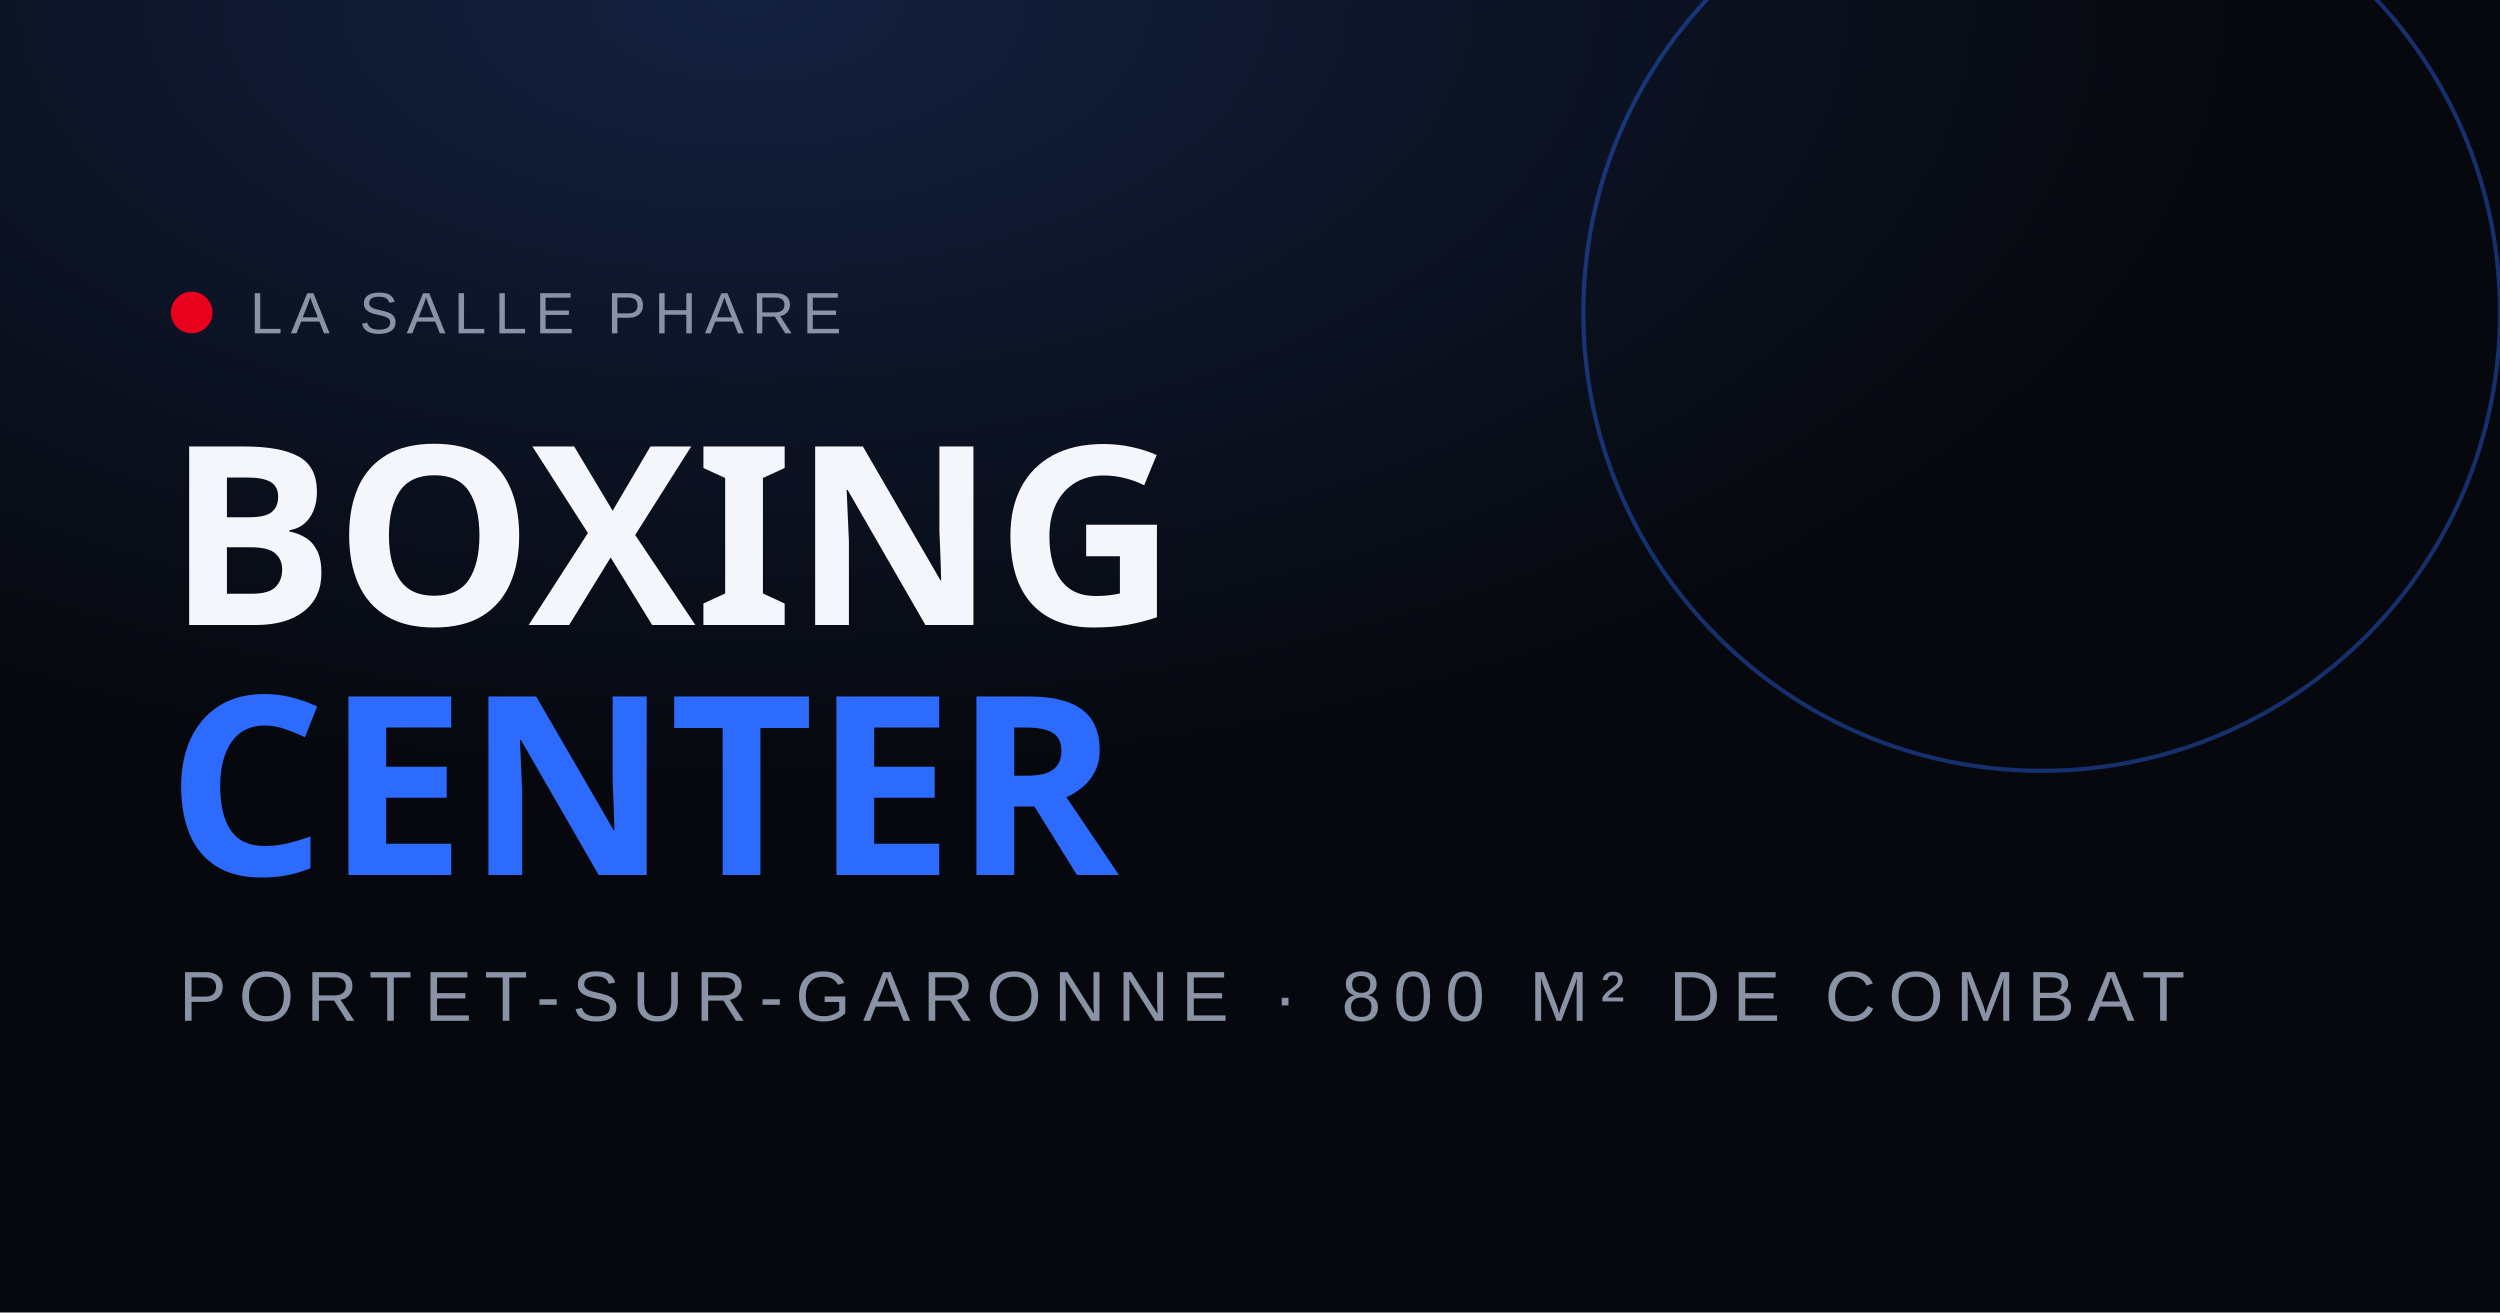
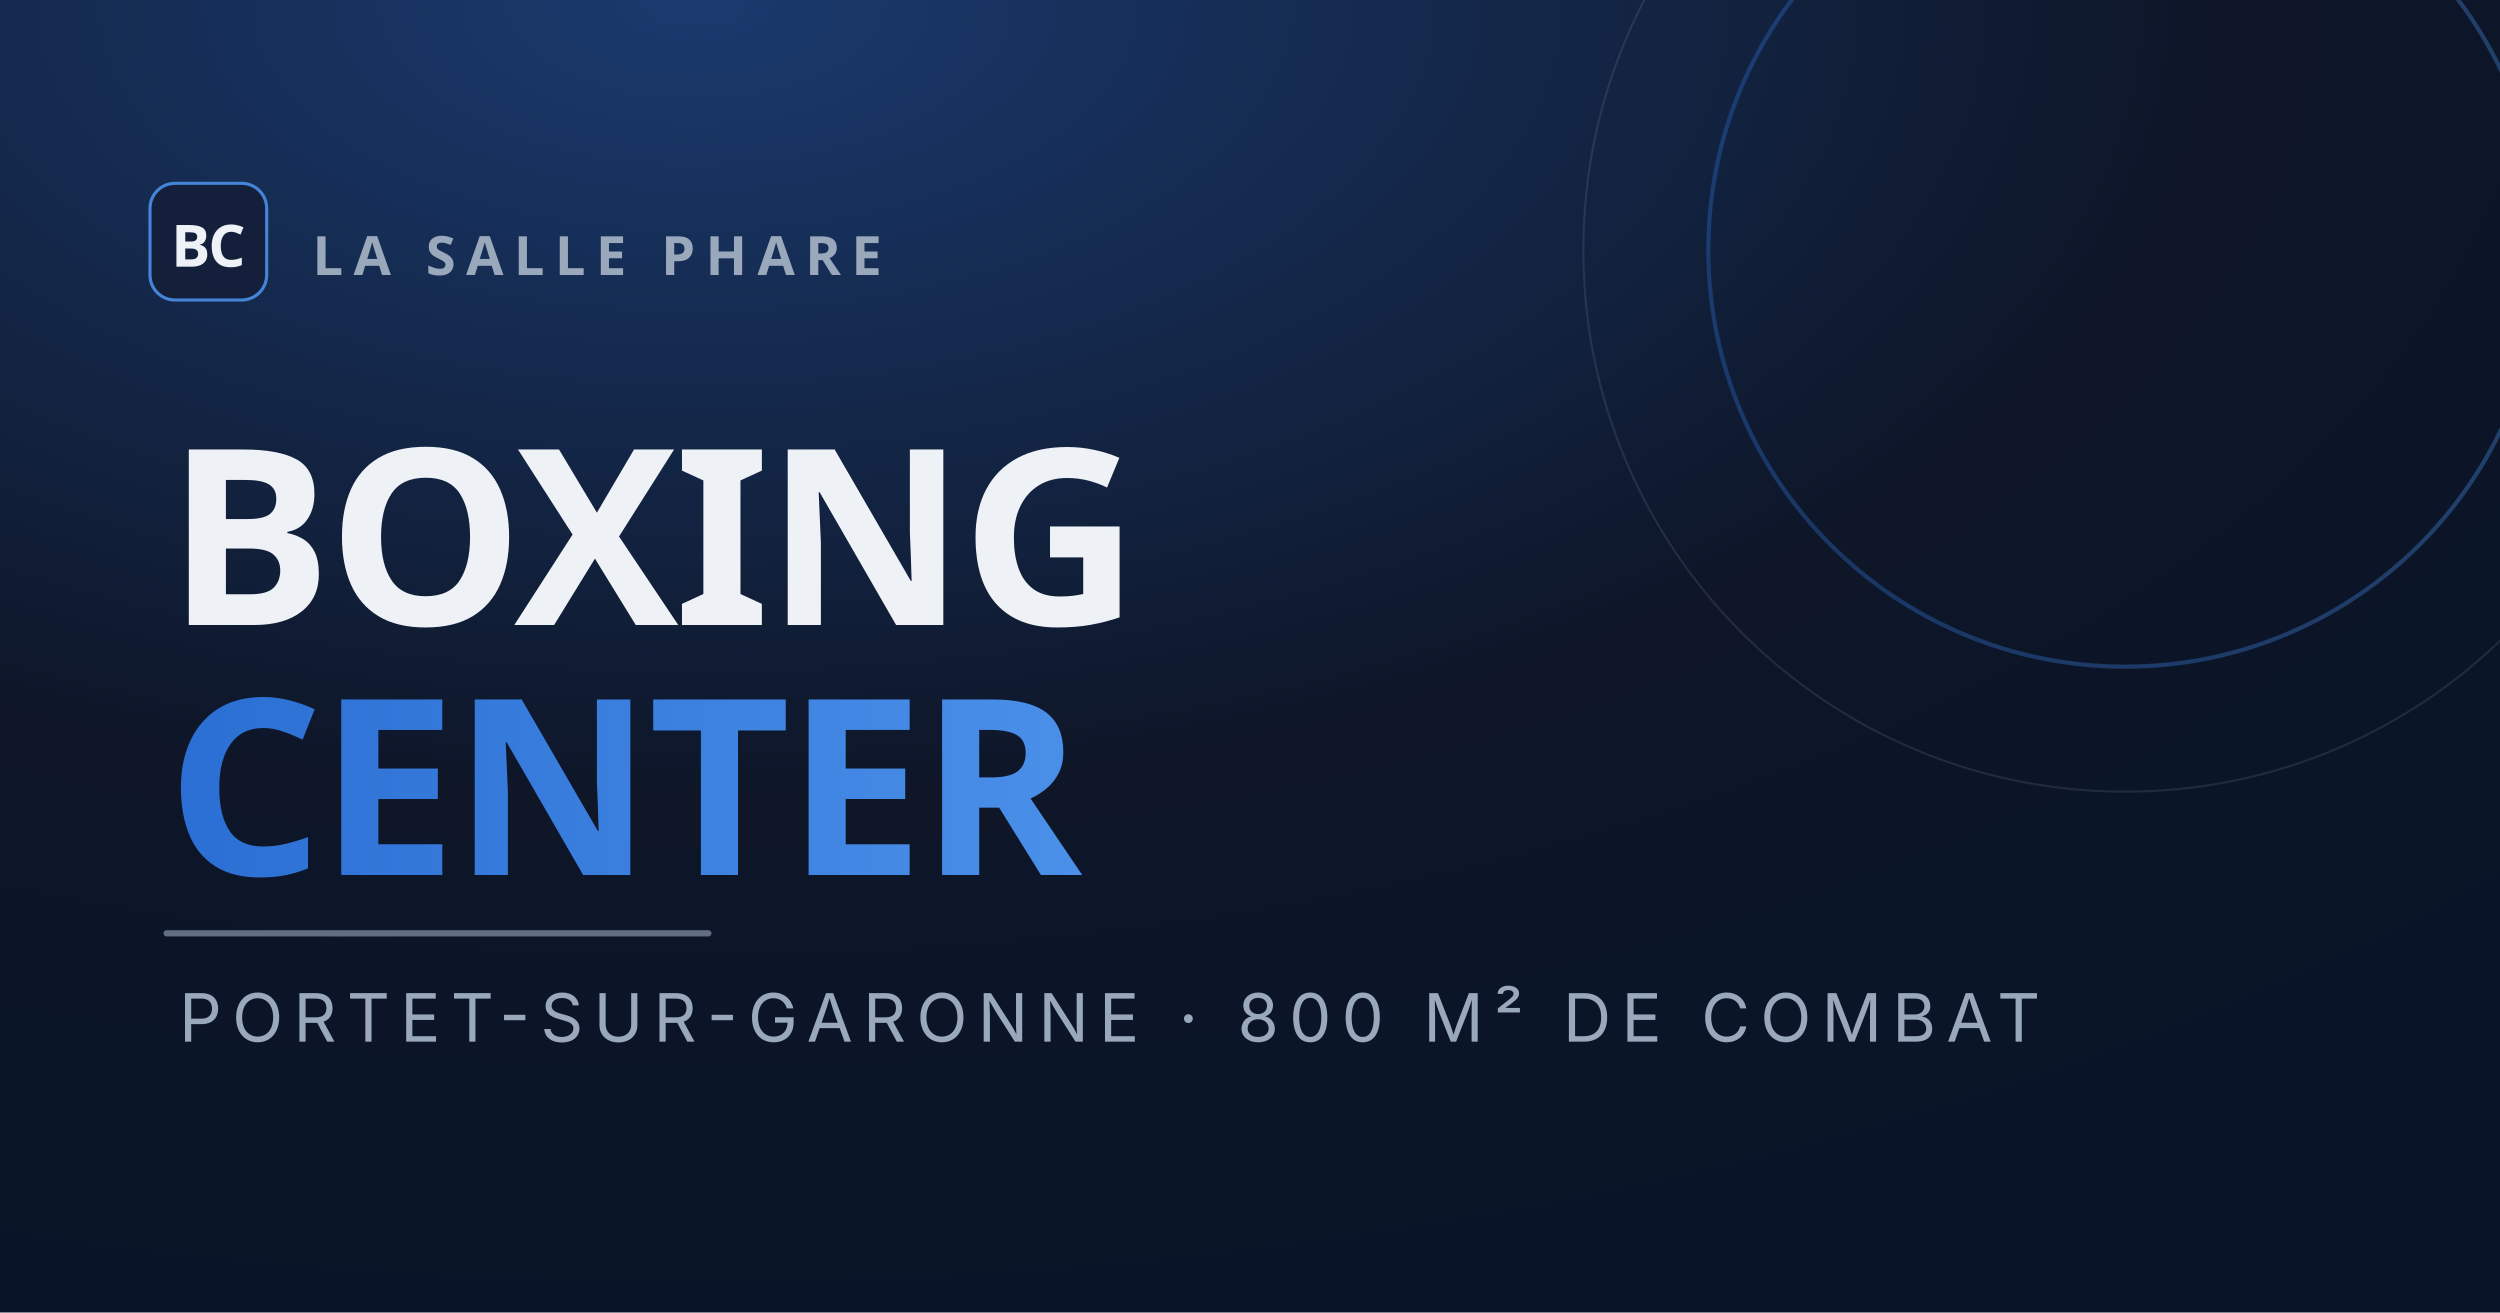
<svg xmlns="http://www.w3.org/2000/svg" viewBox="0 0 1200 630">
  <defs>
-     <radialGradient id="g" cx="30%" cy="0%" r="100%">
-       <stop offset="0%" stop-color="#13203f" />
-       <stop offset="60%" stop-color="#06080d" />
+     <radialGradient id="g" cx="28%" cy="0%" r="110%">
+       <stop offset="0%" stop-color="#1a3a6e" />
+       <stop offset="55%" stop-color="#0e1628" />
+       <stop offset="100%" stop-color="#081428" />
    </radialGradient>
+     <linearGradient id="accent" x1="0%" y1="0%" x2="100%" y2="0%">
+       <stop offset="0%" stop-color="#2b6fd4" />
+       <stop offset="100%" stop-color="#4a8fe8" />
+     </linearGradient>
  </defs>
  <rect width="1200" height="630" fill="url(#g)" />
-   <circle cx="980" cy="150" r="220" fill="none" stroke="#2d6bff" stroke-width="2" opacity="0.4" />
-   <text x="80" y="300" font-family="Arial Black, sans-serif" font-size="120" fill="#f4f6fb" font-weight="900">BOXING</text>
-   <text x="80" y="420" font-family="Arial Black, sans-serif" font-size="120" fill="#2d6bff" font-weight="900">CENTER</text>
-   <text x="86" y="490" font-family="Arial, sans-serif" font-size="34" fill="#8a93a6" letter-spacing="6">PORTET-SUR-GARONNE · 800 M² DE COMBAT</text>
-   <circle cx="92" cy="150" r="10" fill="#e8001c" />
-   <text x="120" y="160" font-family="Arial, sans-serif" font-size="28" fill="#8a93a6" letter-spacing="4">LA SALLE PHARE</text>
+   <circle cx="1020" cy="120" r="200" fill="none" stroke="url(#accent)" stroke-width="2" opacity="0.35" />
+   <circle cx="1020" cy="120" r="260" fill="none" stroke="#9aa8bc" stroke-width="1" opacity="0.15" />
+   <rect x="72" y="88" width="56" height="56" rx="12" fill="#141f38" stroke="#4a8fe8" stroke-width="1.5" opacity="0.9" />
+   <text x="100" y="128" text-anchor="middle" font-family="'Arial Narrow', sans-serif" font-size="28" font-weight="700" fill="#eef1f6" letter-spacing="-1">BC</text>
+   <text x="150" y="132" font-family="'Arial Narrow', 'Helvetica Neue Condensed', sans-serif" font-size="26" fill="#9aa8bc" letter-spacing="5" font-weight="600">LA SALLE PHARE</text>
+   <text x="80" y="300" font-family="'Arial Narrow', 'Helvetica Neue Condensed', sans-serif" font-size="118" fill="#eef1f6" font-weight="700" letter-spacing="-2">BOXING</text>
+   <text x="80" y="420" font-family="'Arial Narrow', 'Helvetica Neue Condensed', sans-serif" font-size="118" fill="url(#accent)" font-weight="700" letter-spacing="-2">CENTER</text>
+   <line x1="80" y1="448" x2="340" y2="448" stroke="#9aa8bc" stroke-width="3" stroke-linecap="round" opacity="0.6" />
+   <text x="86" y="500" font-family="Inter, Arial, sans-serif" font-size="32" fill="#9aa8bc" letter-spacing="5">PORTET-SUR-GARONNE · 800 M² DE COMBAT</text>
</svg>
